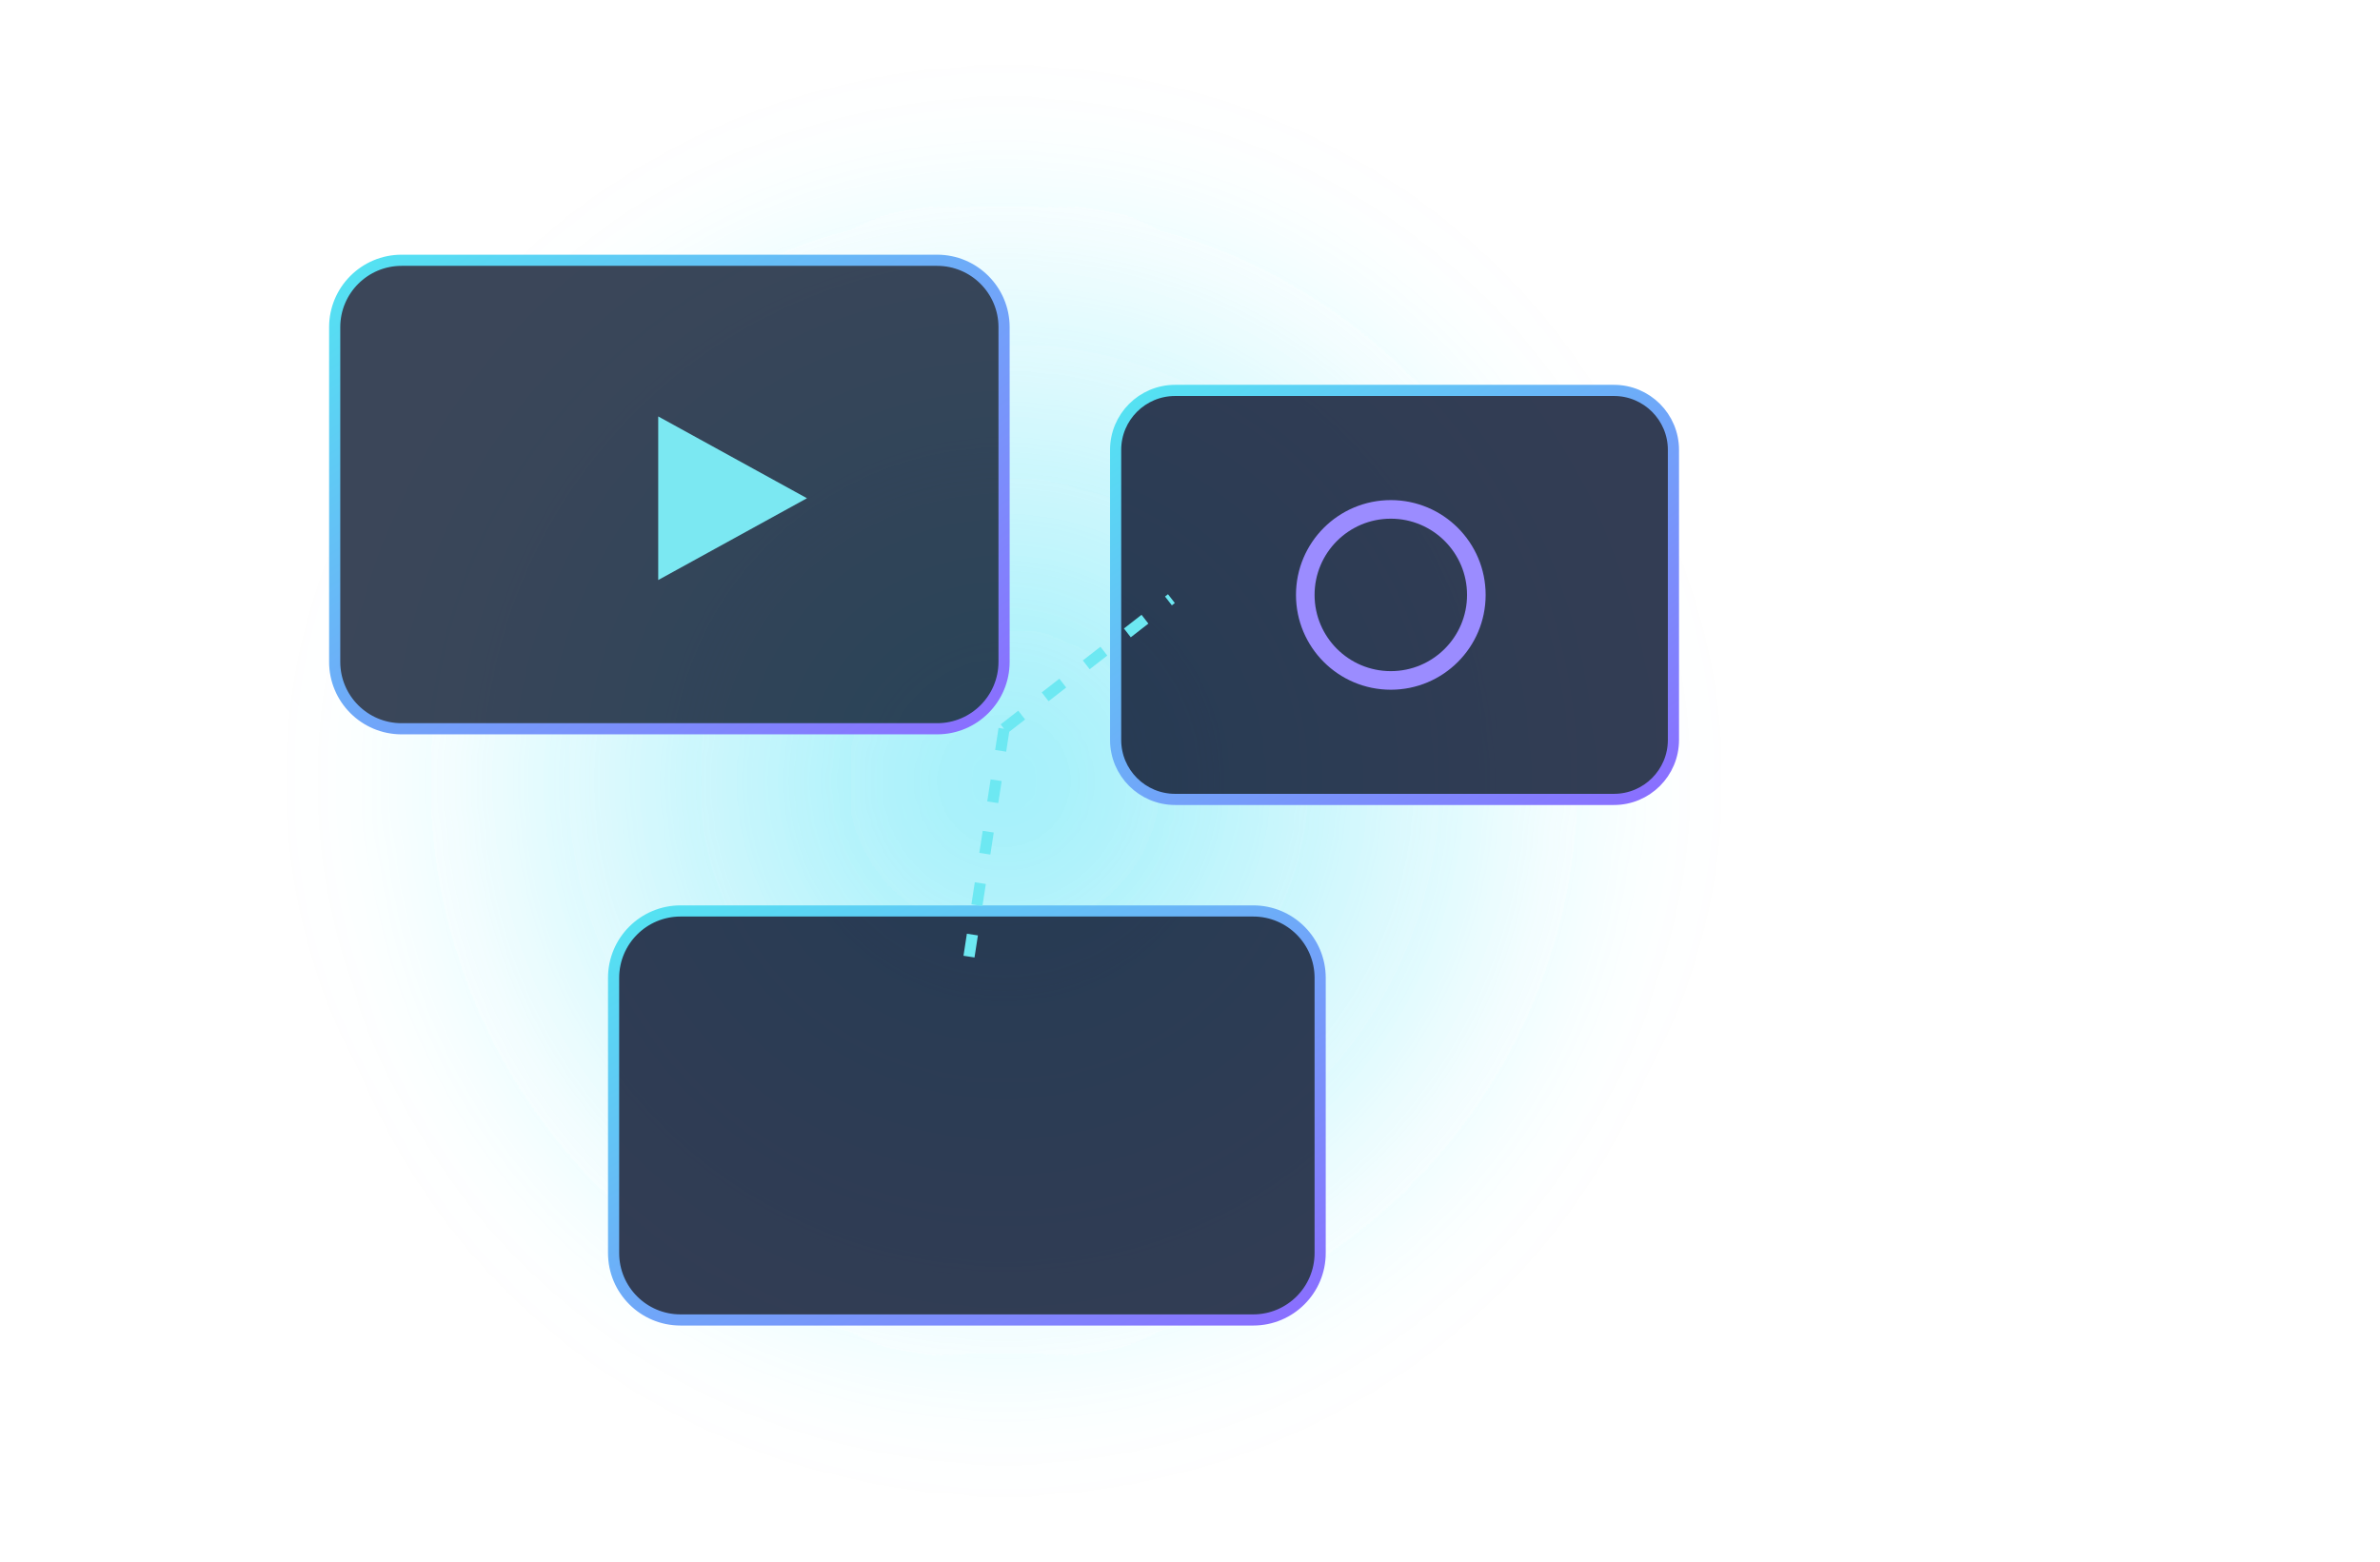
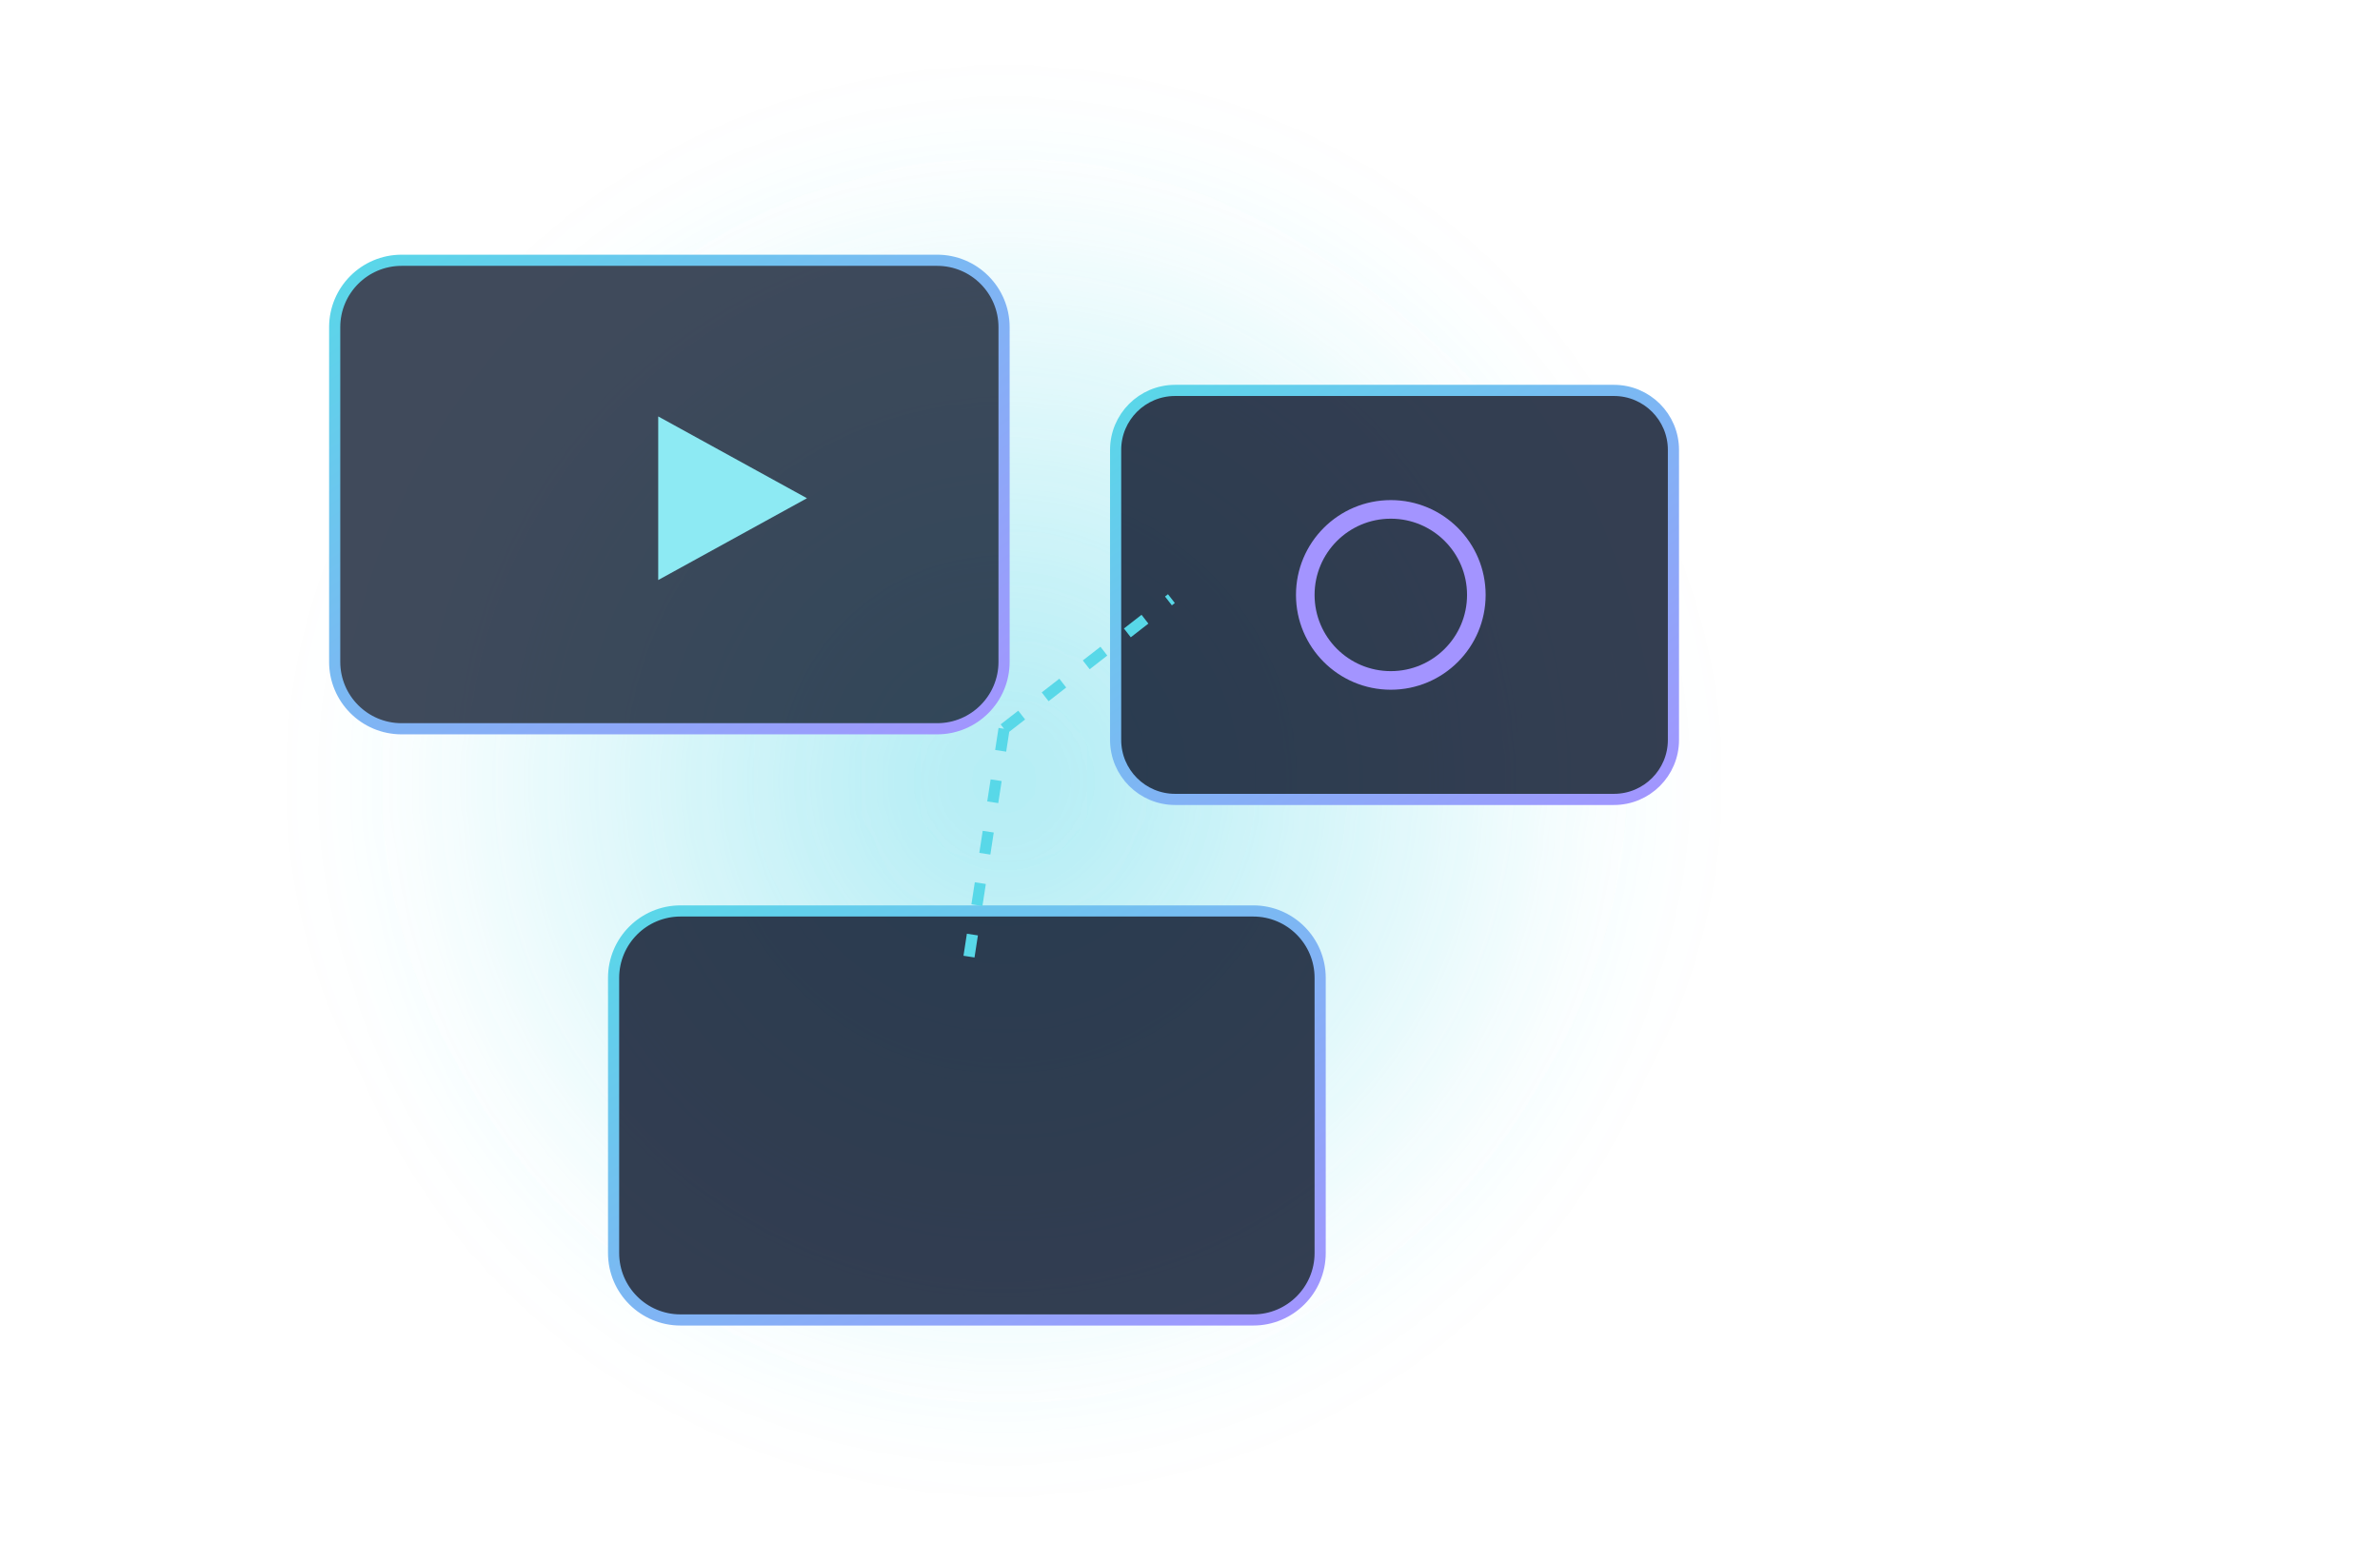
<svg xmlns="http://www.w3.org/2000/svg" viewBox="0 0 640 420" fill="none">
  <defs>
    <linearGradient id="g" x1="0" y1="0" x2="1" y2="1">
-       <stop stop-color="#53e5f2" />
-       <stop offset="1" stop-color="#8b6cff" />
+       <stop stop-color="#58d8e8" />
+       <stop offset="1" stop-color="#a394ff" />
    </linearGradient>
    <radialGradient id="glow">
-       <stop stop-color="#36dff5" stop-opacity=".5" />
-       <stop offset="1" stop-color="#36dff5" stop-opacity="0" />
+       <stop stop-color="#58d8e8" stop-opacity=".5" />
+       <stop offset="1" stop-color="#58d8e8" stop-opacity="0" />
    </radialGradient>
    <filter id="blur">
      <feGaussianBlur stdDeviation="18" />
    </filter>
  </defs>
  <circle cx="270" cy="210" r="170" fill="url(#glow)" filter="url(#blur)" />
  <g stroke="url(#g)" stroke-width="3">
-     <rect x="90" y="70" width="180" height="126" rx="18" fill="#0a1830" fill-opacity=".8" />
-     <rect x="300" y="105" width="150" height="110" rx="16" fill="#101b37" fill-opacity=".85" />
-     <rect x="165" y="245" width="190" height="110" rx="18" fill="#101b37" fill-opacity=".85" />
+     <rect x="90" y="70" width="180" height="126" rx="18" fill="#111d33" fill-opacity=".8" />
+     <rect x="300" y="105" width="150" height="110" rx="16" fill="#111d33" fill-opacity=".85" />
+     <rect x="165" y="245" width="190" height="110" rx="18" fill="#111d33" fill-opacity=".85" />
  </g>
-   <g fill="#7be8f2">
+   <g fill="#8deaf3">
    <path d="M177 112l40 22-40 22z" />
-     <circle cx="374" cy="160" r="23" fill="none" stroke="#9b8cff" stroke-width="5" />
+     <circle cx="374" cy="160" r="23" fill="none" stroke="#a394ff" stroke-width="5" />
    <path d="M260 278l28-17 28 17v33l-28 17-28-17z" fill="none" stroke-width="5" />
  </g>
-   <path d="M270 196l45-35M270 196l-10 65" stroke="#6de8f2" stroke-width="3" stroke-dasharray="6 8" />
+   <path d="M270 196l45-35M270 196l-10 65" stroke="#58d8e8" stroke-width="3" stroke-dasharray="6 8" />
</svg>
